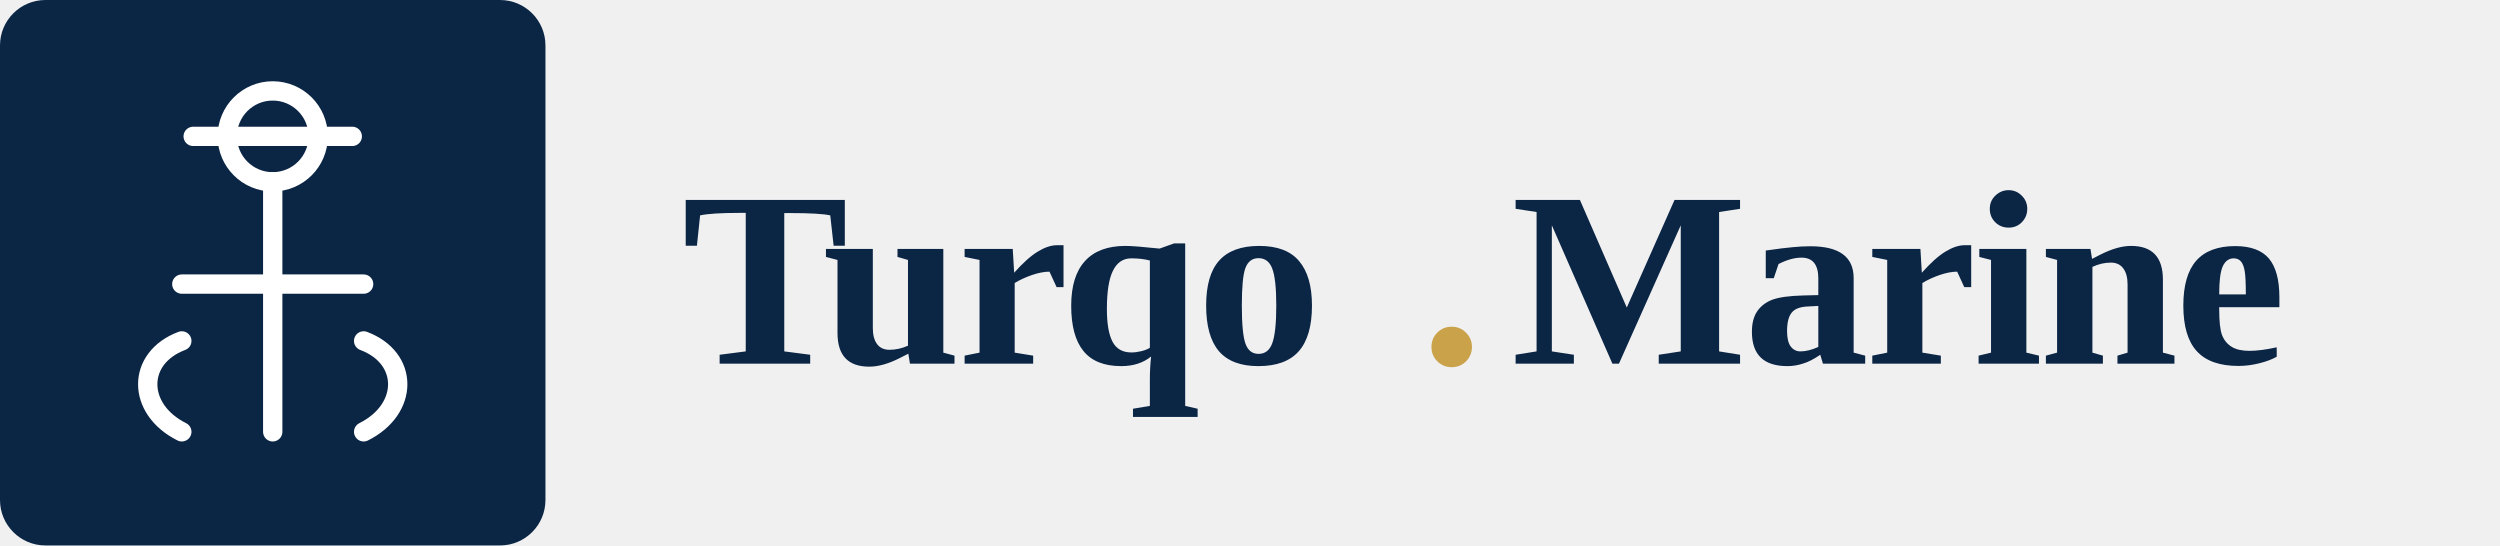
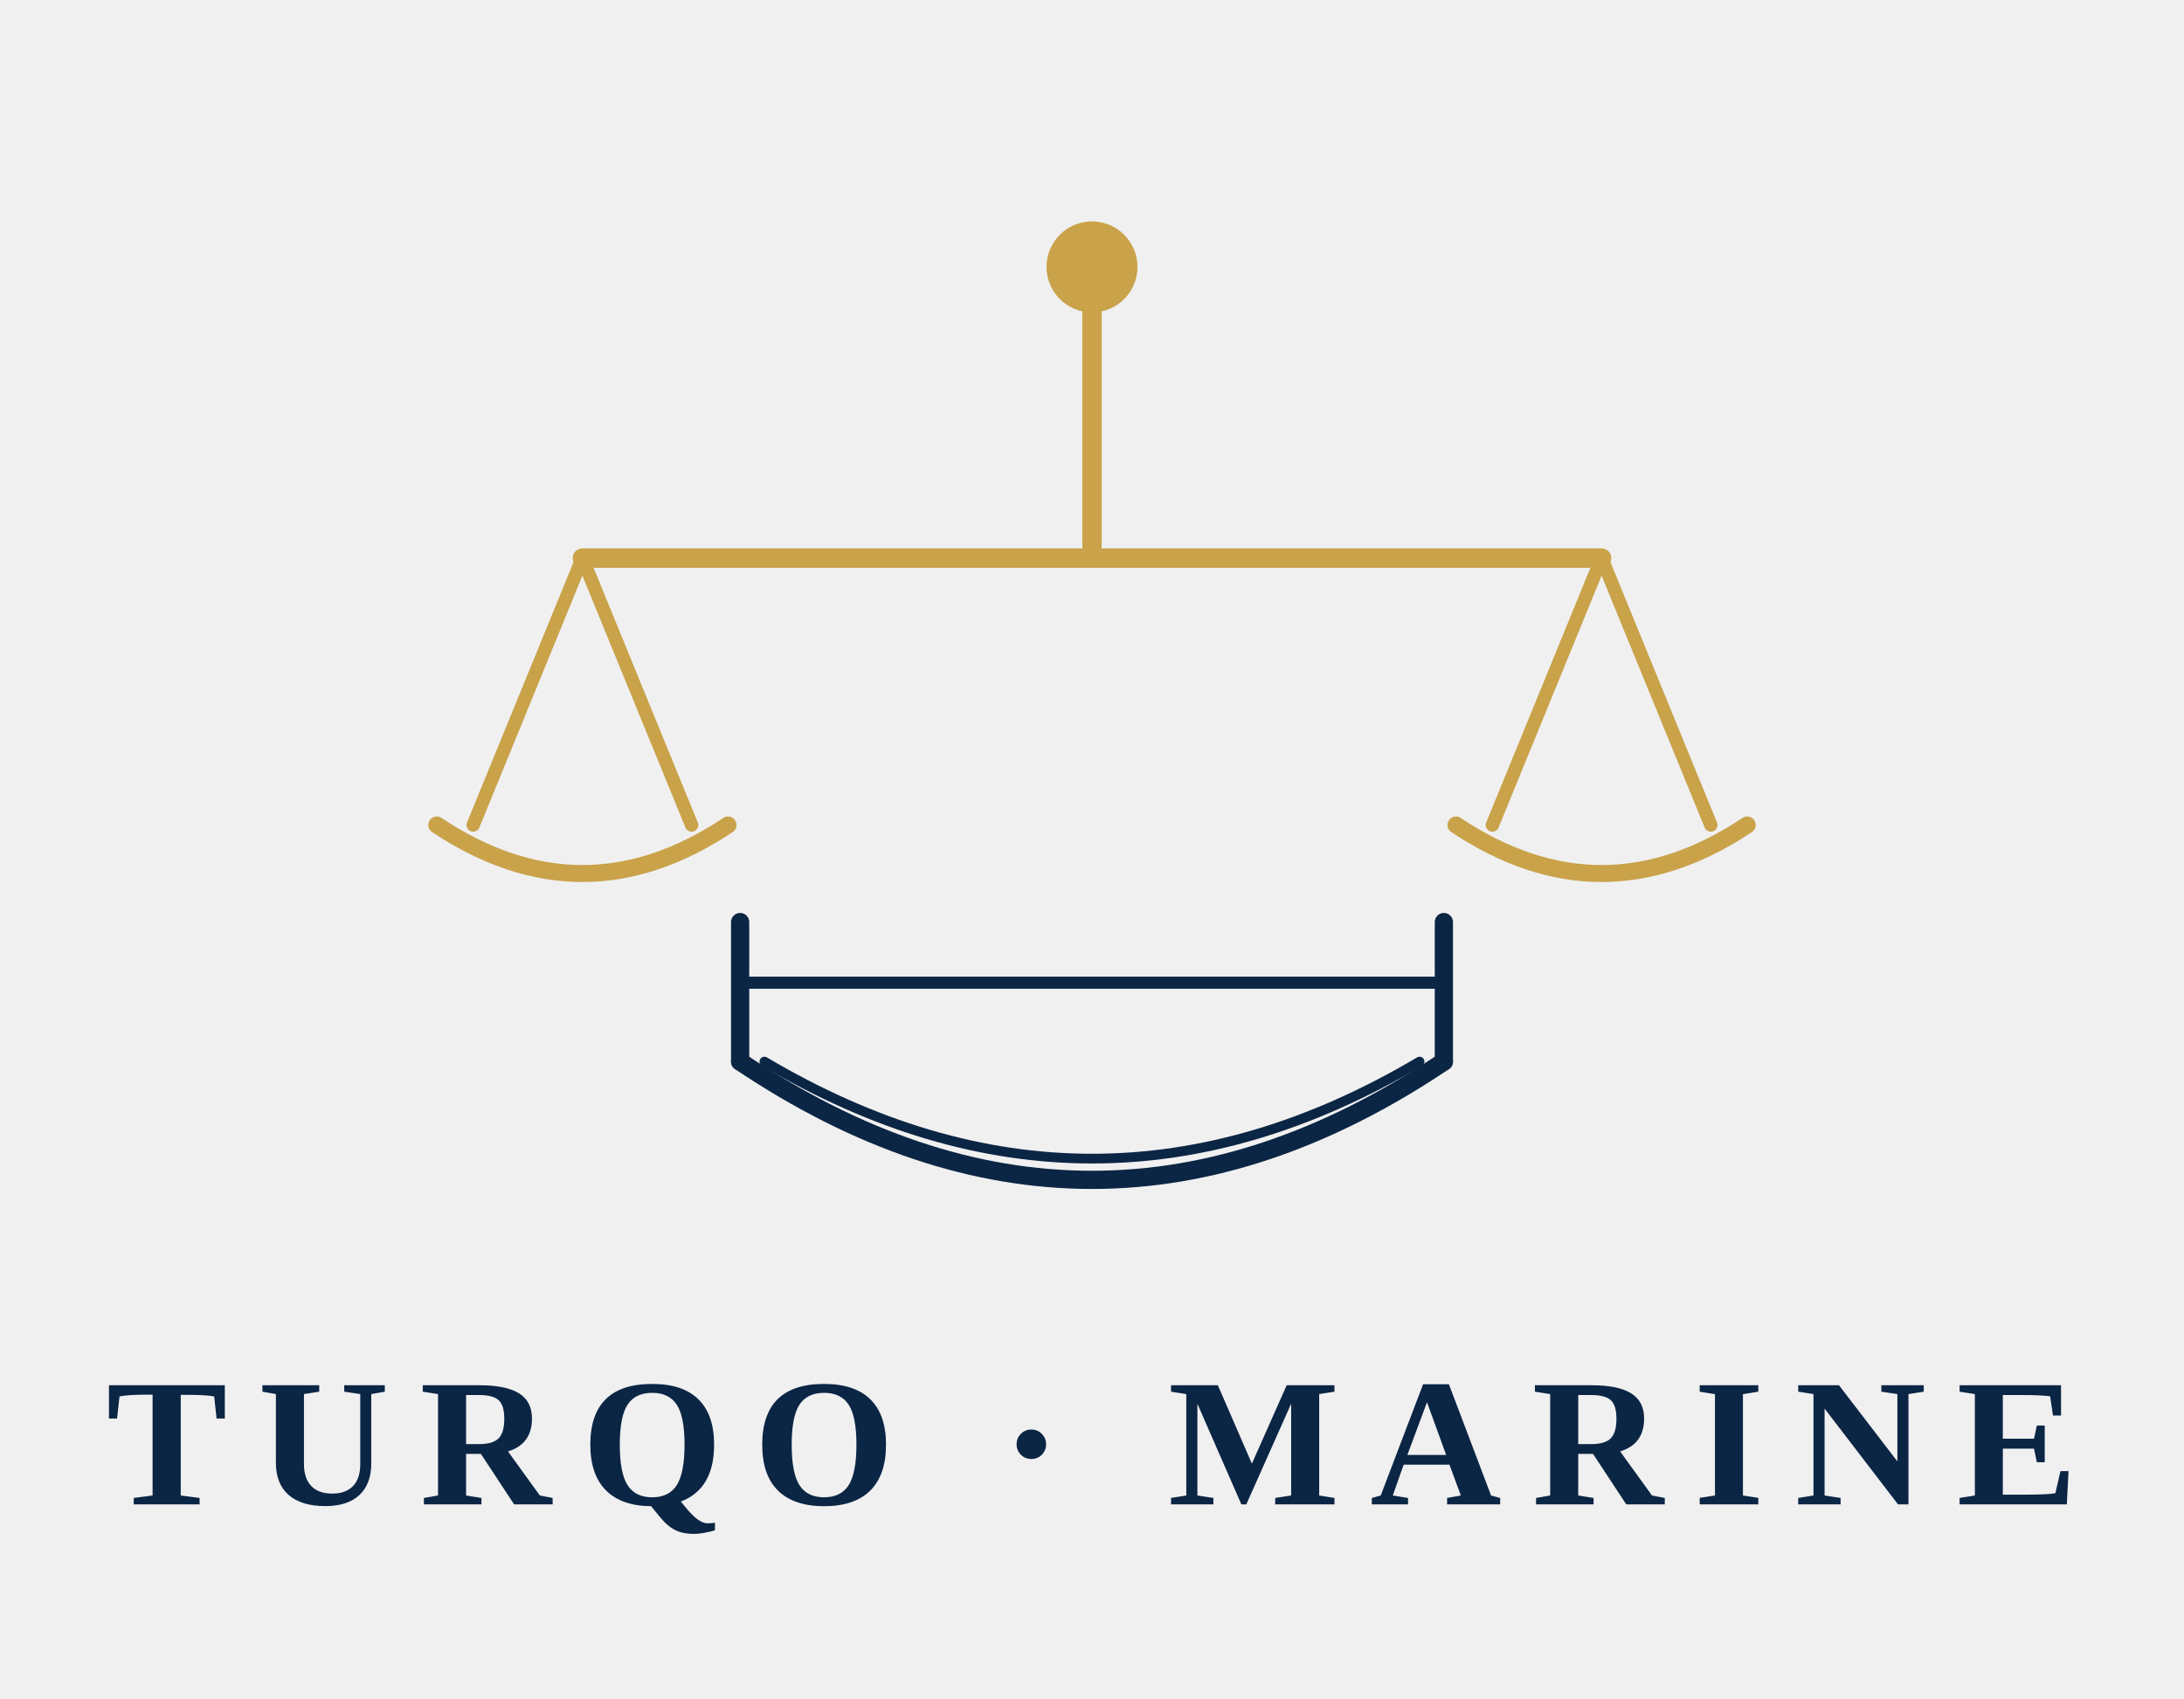
- <svg xmlns="http://www.w3.org/2000/svg" width="220" height="48" viewBox="0 0 220 48">
-   <rect width="48" height="48" rx="4" fill="#0B2545" />
-   <g fill="none" stroke="#ffffff" stroke-width="1.7" stroke-linecap="round" stroke-linejoin="round">
-     <circle cx="24" cy="12" r="4" />
-     <line x1="17" y1="12" x2="31" y2="12" />
-     <line x1="24" y1="16" x2="24" y2="38" />
-     <line x1="16" y1="25" x2="32" y2="25" />
-     <path d="M16 38 C12 36 12 31.5 16 30" />
-     <path d="M32 38 C36 36 36 31.5 32 30" />
-   </g>
-   <text x="60" y="32" font-family="Georgia,'Times New Roman',serif" font-size="22" font-weight="700" fill="#0B2545" letter-spacing="-0.3">Turqo</text>
-   <text x="125" y="32" font-family="Georgia,'Times New Roman',serif" font-size="22" font-weight="700" fill="#C9A24A">.</text>
-   <text x="133" y="32" font-family="Georgia,'Times New Roman',serif" font-size="22" font-weight="700" fill="#0B2545" letter-spacing="-0.3">Marine</text>
+ <svg xmlns="http://www.w3.org/2000/svg" viewBox="0 0 360 280" width="360" height="280">
+   <defs>
+     <style>
+       .sc { fill: none; stroke: #C9A24A; stroke-linecap: round; stroke-linejoin: round; }
+       .hu { fill: none; stroke: #0B2545; stroke-linecap: round; stroke-linejoin: round; }
+     </style>
+   </defs>
+   <circle cx="180" cy="44" r="7.5" fill="#C9A24A" />
+   <line class="sc" x1="180" y1="51.5" x2="180" y2="92" stroke-width="3.2" />
+   <line class="sc" x1="96" y1="92" x2="264" y2="92" stroke-width="3.2" />
+   <line class="sc" x1="96" y1="92" x2="78" y2="136" stroke-width="2.2" />
+   <line class="sc" x1="96" y1="92" x2="114" y2="136" stroke-width="2.2" />
+   <line class="sc" x1="264" y1="92" x2="246" y2="136" stroke-width="2.2" />
+   <line class="sc" x1="264" y1="92" x2="282" y2="136" stroke-width="2.2" />
+   <path class="sc" d="M72 136 Q96 152 120 136" stroke-width="2.8" />
+   <path class="sc" d="M240 136 Q264 152 288 136" stroke-width="2.8" />
+   <line class="hu" x1="122" y1="152" x2="122" y2="175" stroke-width="3" />
+   <line class="hu" x1="238" y1="152" x2="238" y2="175" stroke-width="3" />
+   <path class="hu" d="M122 175 Q180 214 238 175" stroke-width="3" />
+   <line class="hu" x1="122" y1="162" x2="238" y2="162" stroke-width="2" />
+   <path class="hu" d="M126 175 Q180 207 234 175" stroke-width="1.6" />
+   <text x="180" y="248" text-anchor="middle" font-family="'Playfair Display', Georgia, 'Times New Roman', serif" font-size="30" font-weight="700" letter-spacing="5" fill="#0B2545">TURQO · MARINE</text>
</svg>
